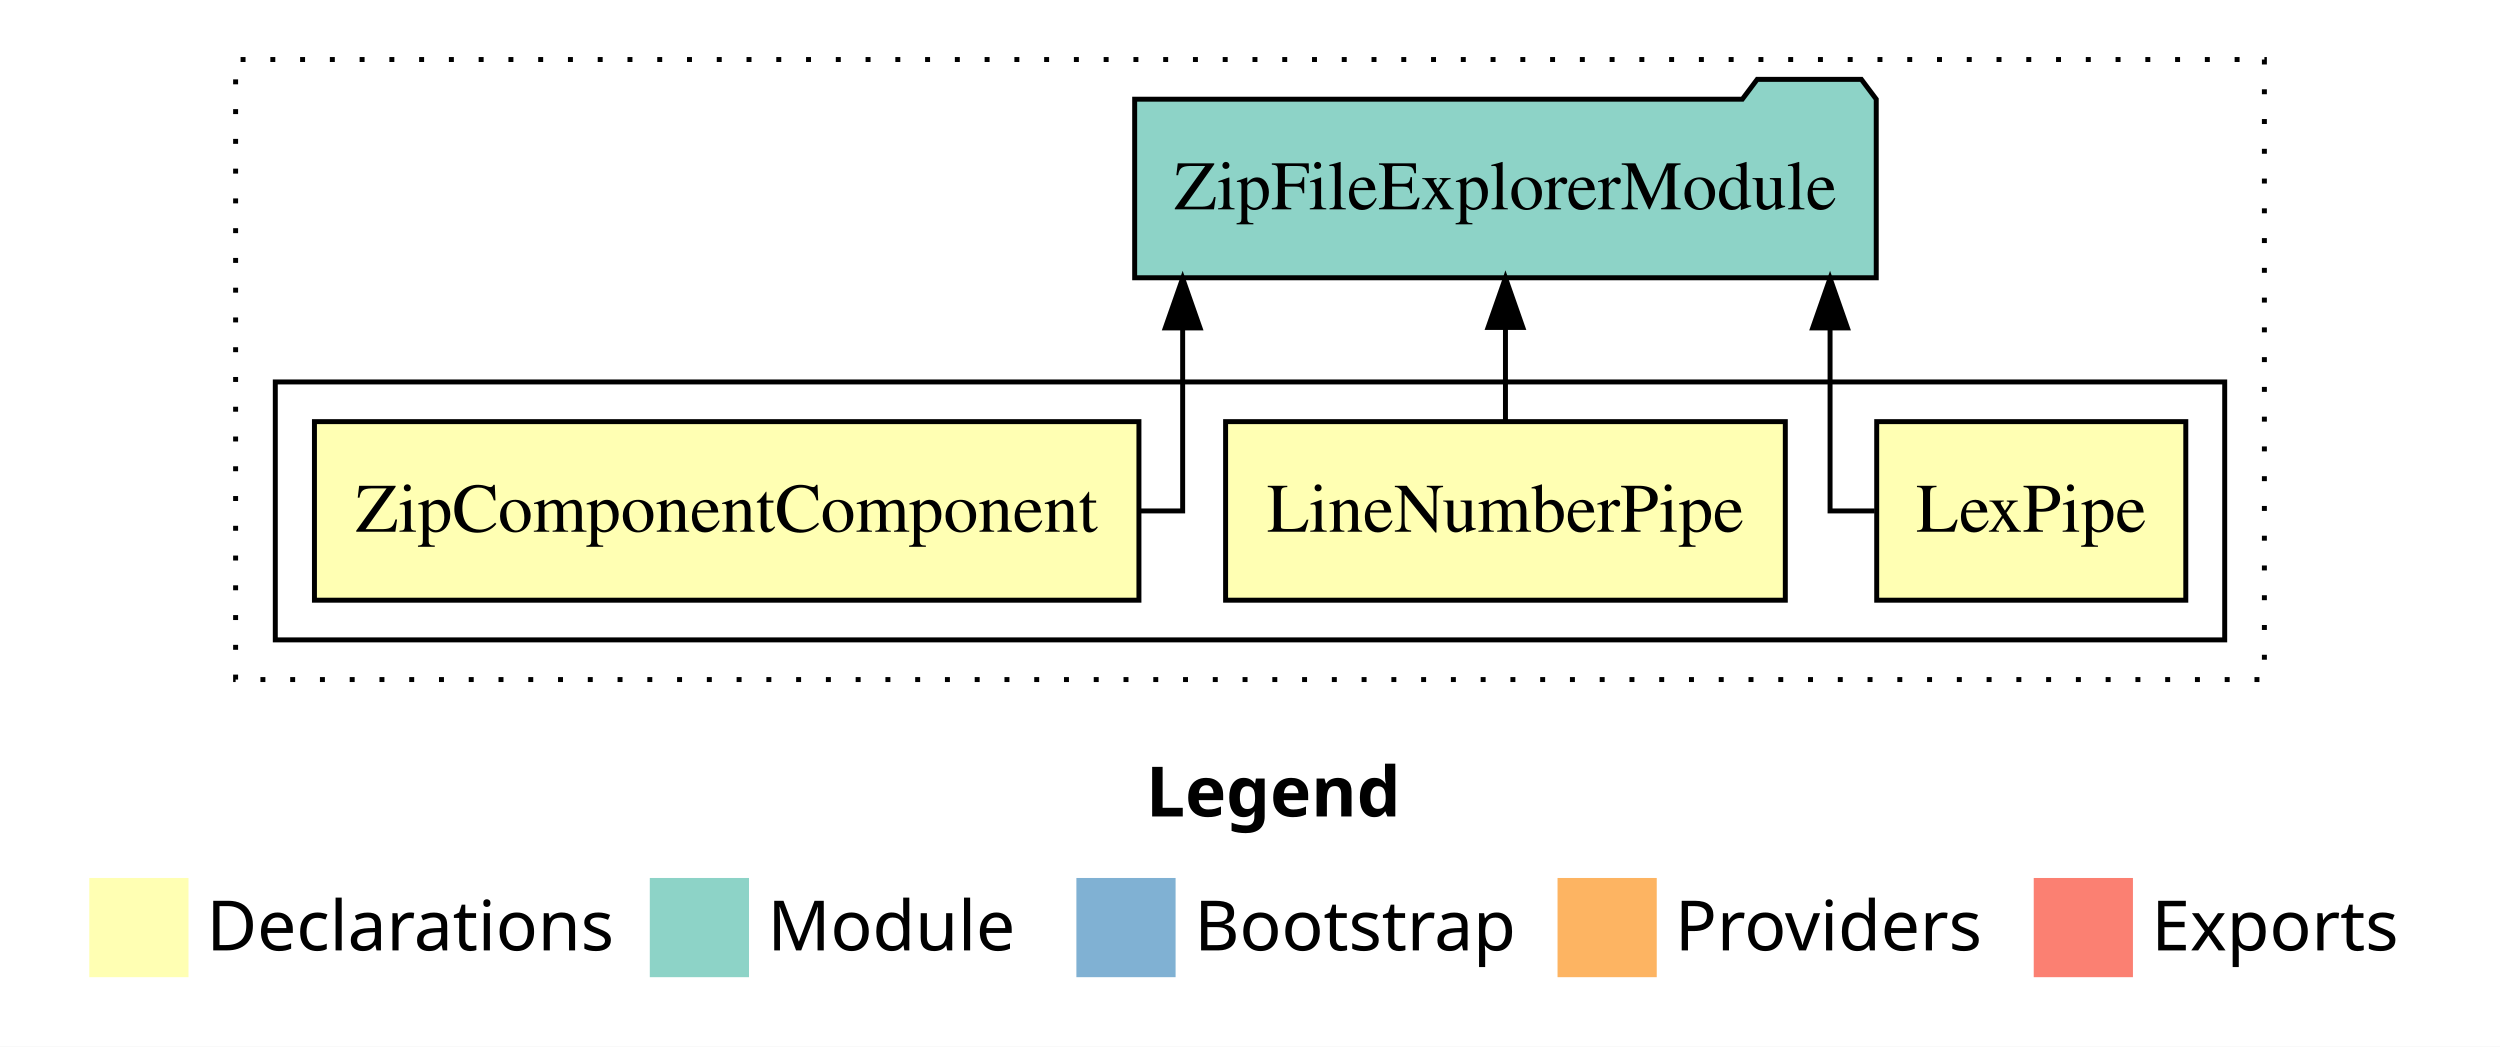
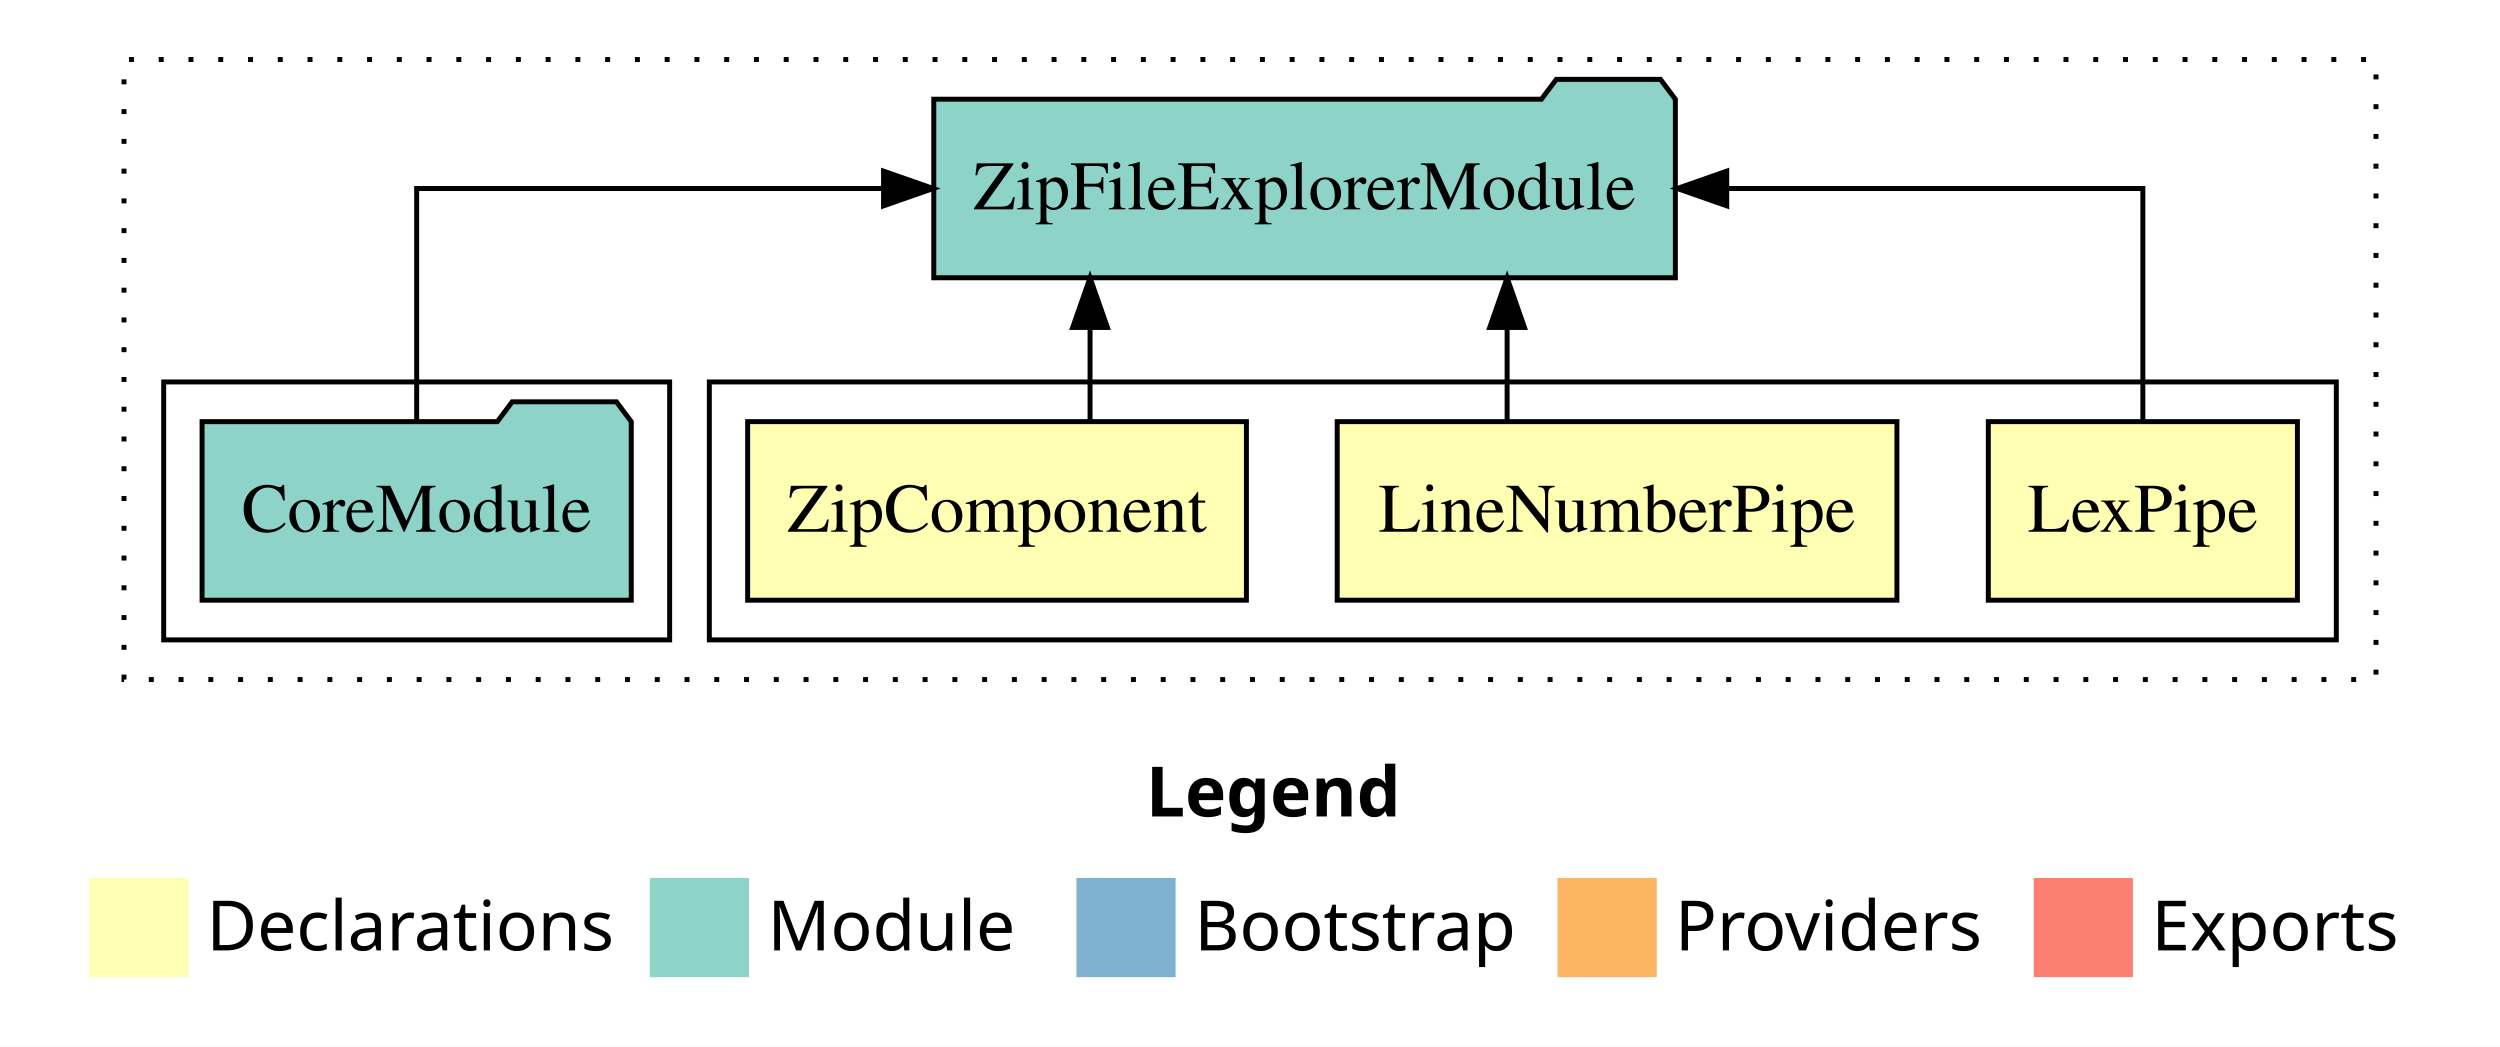
<svg xmlns="http://www.w3.org/2000/svg" width="504pt" height="211pt" viewBox="0.00 0.00 504.00 211.00">
  <g id="graph0" class="graph" transform="scale(1 1) rotate(0) translate(4 207)">
    <polygon fill="#ffffff" stroke="transparent" points="-4,4 -4,-207 500,-207 500,4 -4,4" />
    <text text-anchor="start" x="227.009" y="-42.4" font-family="sans-serif" font-weight="bold" font-size="14.00" fill="#000000">Legend</text>
    <polygon fill="#ffffb3" stroke="transparent" points="14,-10 14,-30 34,-30 34,-10 14,-10" />
    <text text-anchor="start" x="37.629" y="-15.4" font-family="sans-serif" font-size="14.00" fill="#000000">  Declarations</text>
    <polygon fill="#8dd3c7" stroke="transparent" points="127,-10 127,-30 147,-30 147,-10 127,-10" />
    <text text-anchor="start" x="150.725" y="-15.4" font-family="sans-serif" font-size="14.00" fill="#000000">  Module</text>
    <polygon fill="#80b1d3" stroke="transparent" points="213,-10 213,-30 233,-30 233,-10 213,-10" />
    <text text-anchor="start" x="236.781" y="-15.4" font-family="sans-serif" font-size="14.00" fill="#000000">  Bootstrap</text>
    <polygon fill="#fdb462" stroke="transparent" points="310,-10 310,-30 330,-30 330,-10 310,-10" />
    <text text-anchor="start" x="333.673" y="-15.4" font-family="sans-serif" font-size="14.00" fill="#000000">  Providers</text>
    <polygon fill="#fb8072" stroke="transparent" points="406,-10 406,-30 426,-30 426,-10 406,-10" />
    <text text-anchor="start" x="429.726" y="-15.4" font-family="sans-serif" font-size="14.00" fill="#000000">  Exports</text>
    <g id="clust1" class="cluster">
-       <polygon fill="none" stroke="#000000" stroke-dasharray="1,5" points="43.5,-70 43.5,-195 452.5,-195 452.5,-70 43.5,-70" />
+       <polygon fill="none" stroke="#000000" stroke-dasharray="1,5" points="21,-70 21,-195 475,-195 475,-70 21,-70" />
    </g>
    <g id="clust2" class="cluster">
-       <polygon fill="none" stroke="#000000" points="51.5,-78 51.5,-130 444.5,-130 444.5,-78 51.5,-78" />
+       <polygon fill="none" stroke="#000000" points="139,-78 139,-130 467,-130 467,-78 139,-78" />
+     </g>
+     <g id="clust6" class="cluster">
+       <polygon fill="none" stroke="#000000" points="29,-78 29,-130 131,-130 131,-78 29,-78" />
    </g>
    <g id="node1" class="node">
-       <polygon fill="#ffffb3" stroke="#000000" points="436.656,-122 374.344,-122 374.344,-86 436.656,-86 436.656,-122" />
-       <text text-anchor="middle" x="405.5" y="-99.8" font-family="Times,serif" font-size="14.00" fill="#000000">LexPipe</text>
+       <polygon fill="#ffffb3" stroke="#000000" points="459.156,-122 396.844,-122 396.844,-86 459.156,-86 459.156,-122" />
+       <text text-anchor="middle" x="428" y="-99.8" font-family="Times,serif" font-size="14.00" fill="#000000">LexPipe</text>
    </g>
    <g id="node4" class="node">
-       <polygon fill="#8dd3c7" stroke="#000000" points="374.251,-187 371.251,-191 350.251,-191 347.251,-187 224.749,-187 224.749,-151 374.251,-151 374.251,-187" />
-       <text text-anchor="middle" x="299.5" y="-164.8" font-family="Times,serif" font-size="14.00" fill="#000000">ZipFileExplorerModule</text>
+       <polygon fill="#8dd3c7" stroke="#000000" points="333.751,-187 330.751,-191 309.751,-191 306.751,-187 184.249,-187 184.249,-151 333.751,-151 333.751,-187" />
+       <text text-anchor="middle" x="259" y="-164.8" font-family="Times,serif" font-size="14.00" fill="#000000">ZipFileExplorerModule</text>
    </g>
    <g id="edge1" class="edge">
-       <path fill="none" stroke="#000000" d="M373.942,-104C368.706,-104 364.941,-104 364.941,-104 364.941,-104 364.941,-140.894 364.941,-140.894" />
-       <polygon fill="#000000" stroke="#000000" points="361.441,-140.894 364.941,-150.894 368.441,-140.894 361.441,-140.894" />
+       <path fill="none" stroke="#000000" d="M428,-122.106C428,-141.339 428,-169 428,-169 428,-169 344.11,-169 344.11,-169" />
+       <polygon fill="#000000" stroke="#000000" points="344.11,-165.5 334.11,-169 344.11,-172.5 344.11,-165.5" />
    </g>
    <g id="node2" class="node">
-       <polygon fill="#ffffb3" stroke="#000000" points="355.919,-122 243.081,-122 243.081,-86 355.919,-86 355.919,-122" />
-       <text text-anchor="middle" x="299.5" y="-99.8" font-family="Times,serif" font-size="14.00" fill="#000000">LineNumberPipe</text>
+       <polygon fill="#ffffb3" stroke="#000000" points="378.419,-122 265.581,-122 265.581,-86 378.419,-86 378.419,-122" />
+       <text text-anchor="middle" x="322" y="-99.8" font-family="Times,serif" font-size="14.00" fill="#000000">LineNumberPipe</text>
    </g>
    <g id="edge2" class="edge">
-       <path fill="none" stroke="#000000" d="M299.5,-122.106C299.5,-122.106 299.5,-140.991 299.5,-140.991" />
-       <polygon fill="#000000" stroke="#000000" points="296,-140.991 299.5,-150.991 303,-140.991 296,-140.991" />
+       <path fill="none" stroke="#000000" d="M299.833,-122.106C299.833,-122.106 299.833,-140.991 299.833,-140.991" />
+       <polygon fill="#000000" stroke="#000000" points="296.333,-140.991 299.833,-150.991 303.333,-140.991 296.333,-140.991" />
    </g>
    <g id="node3" class="node">
-       <polygon fill="#ffffb3" stroke="#000000" points="225.608,-122 59.392,-122 59.392,-86 225.608,-86 225.608,-122" />
-       <text text-anchor="middle" x="142.5" y="-99.8" font-family="Times,serif" font-size="14.00" fill="#000000">ZipComponentComponent</text>
+       <polygon fill="#ffffb3" stroke="#000000" points="247.276,-122 146.724,-122 146.724,-86 247.276,-86 247.276,-122" />
+       <text text-anchor="middle" x="197" y="-99.8" font-family="Times,serif" font-size="14.00" fill="#000000">ZipComponent</text>
    </g>
    <g id="edge3" class="edge">
-       <path fill="none" stroke="#000000" d="M225.609,-104C231.055,-104 234.423,-104 234.423,-104 234.423,-104 234.423,-140.894 234.423,-140.894" />
-       <polygon fill="#000000" stroke="#000000" points="230.923,-140.894 234.423,-150.894 237.923,-140.894 230.923,-140.894" />
+       <path fill="none" stroke="#000000" d="M215.756,-122.106C215.756,-122.106 215.756,-140.991 215.756,-140.991" />
+       <polygon fill="#000000" stroke="#000000" points="212.256,-140.991 215.756,-150.991 219.256,-140.991 212.256,-140.991" />
+     </g>
+     <g id="node5" class="node">
+       <polygon fill="#8dd3c7" stroke="#000000" points="123.262,-122 120.262,-126 99.262,-126 96.262,-122 36.738,-122 36.738,-86 123.262,-86 123.262,-122" />
+       <text text-anchor="middle" x="80" y="-99.8" font-family="Times,serif" font-size="14.00" fill="#000000">CoreModule</text>
+     </g>
+     <g id="edge4" class="edge">
+       <path fill="none" stroke="#000000" d="M80,-122.106C80,-141.339 80,-169 80,-169 80,-169 174.125,-169 174.125,-169" />
+       <polygon fill="#000000" stroke="#000000" points="174.125,-172.5 184.125,-169 174.125,-165.5 174.125,-172.5" />
    </g>
  </g>
</svg>
